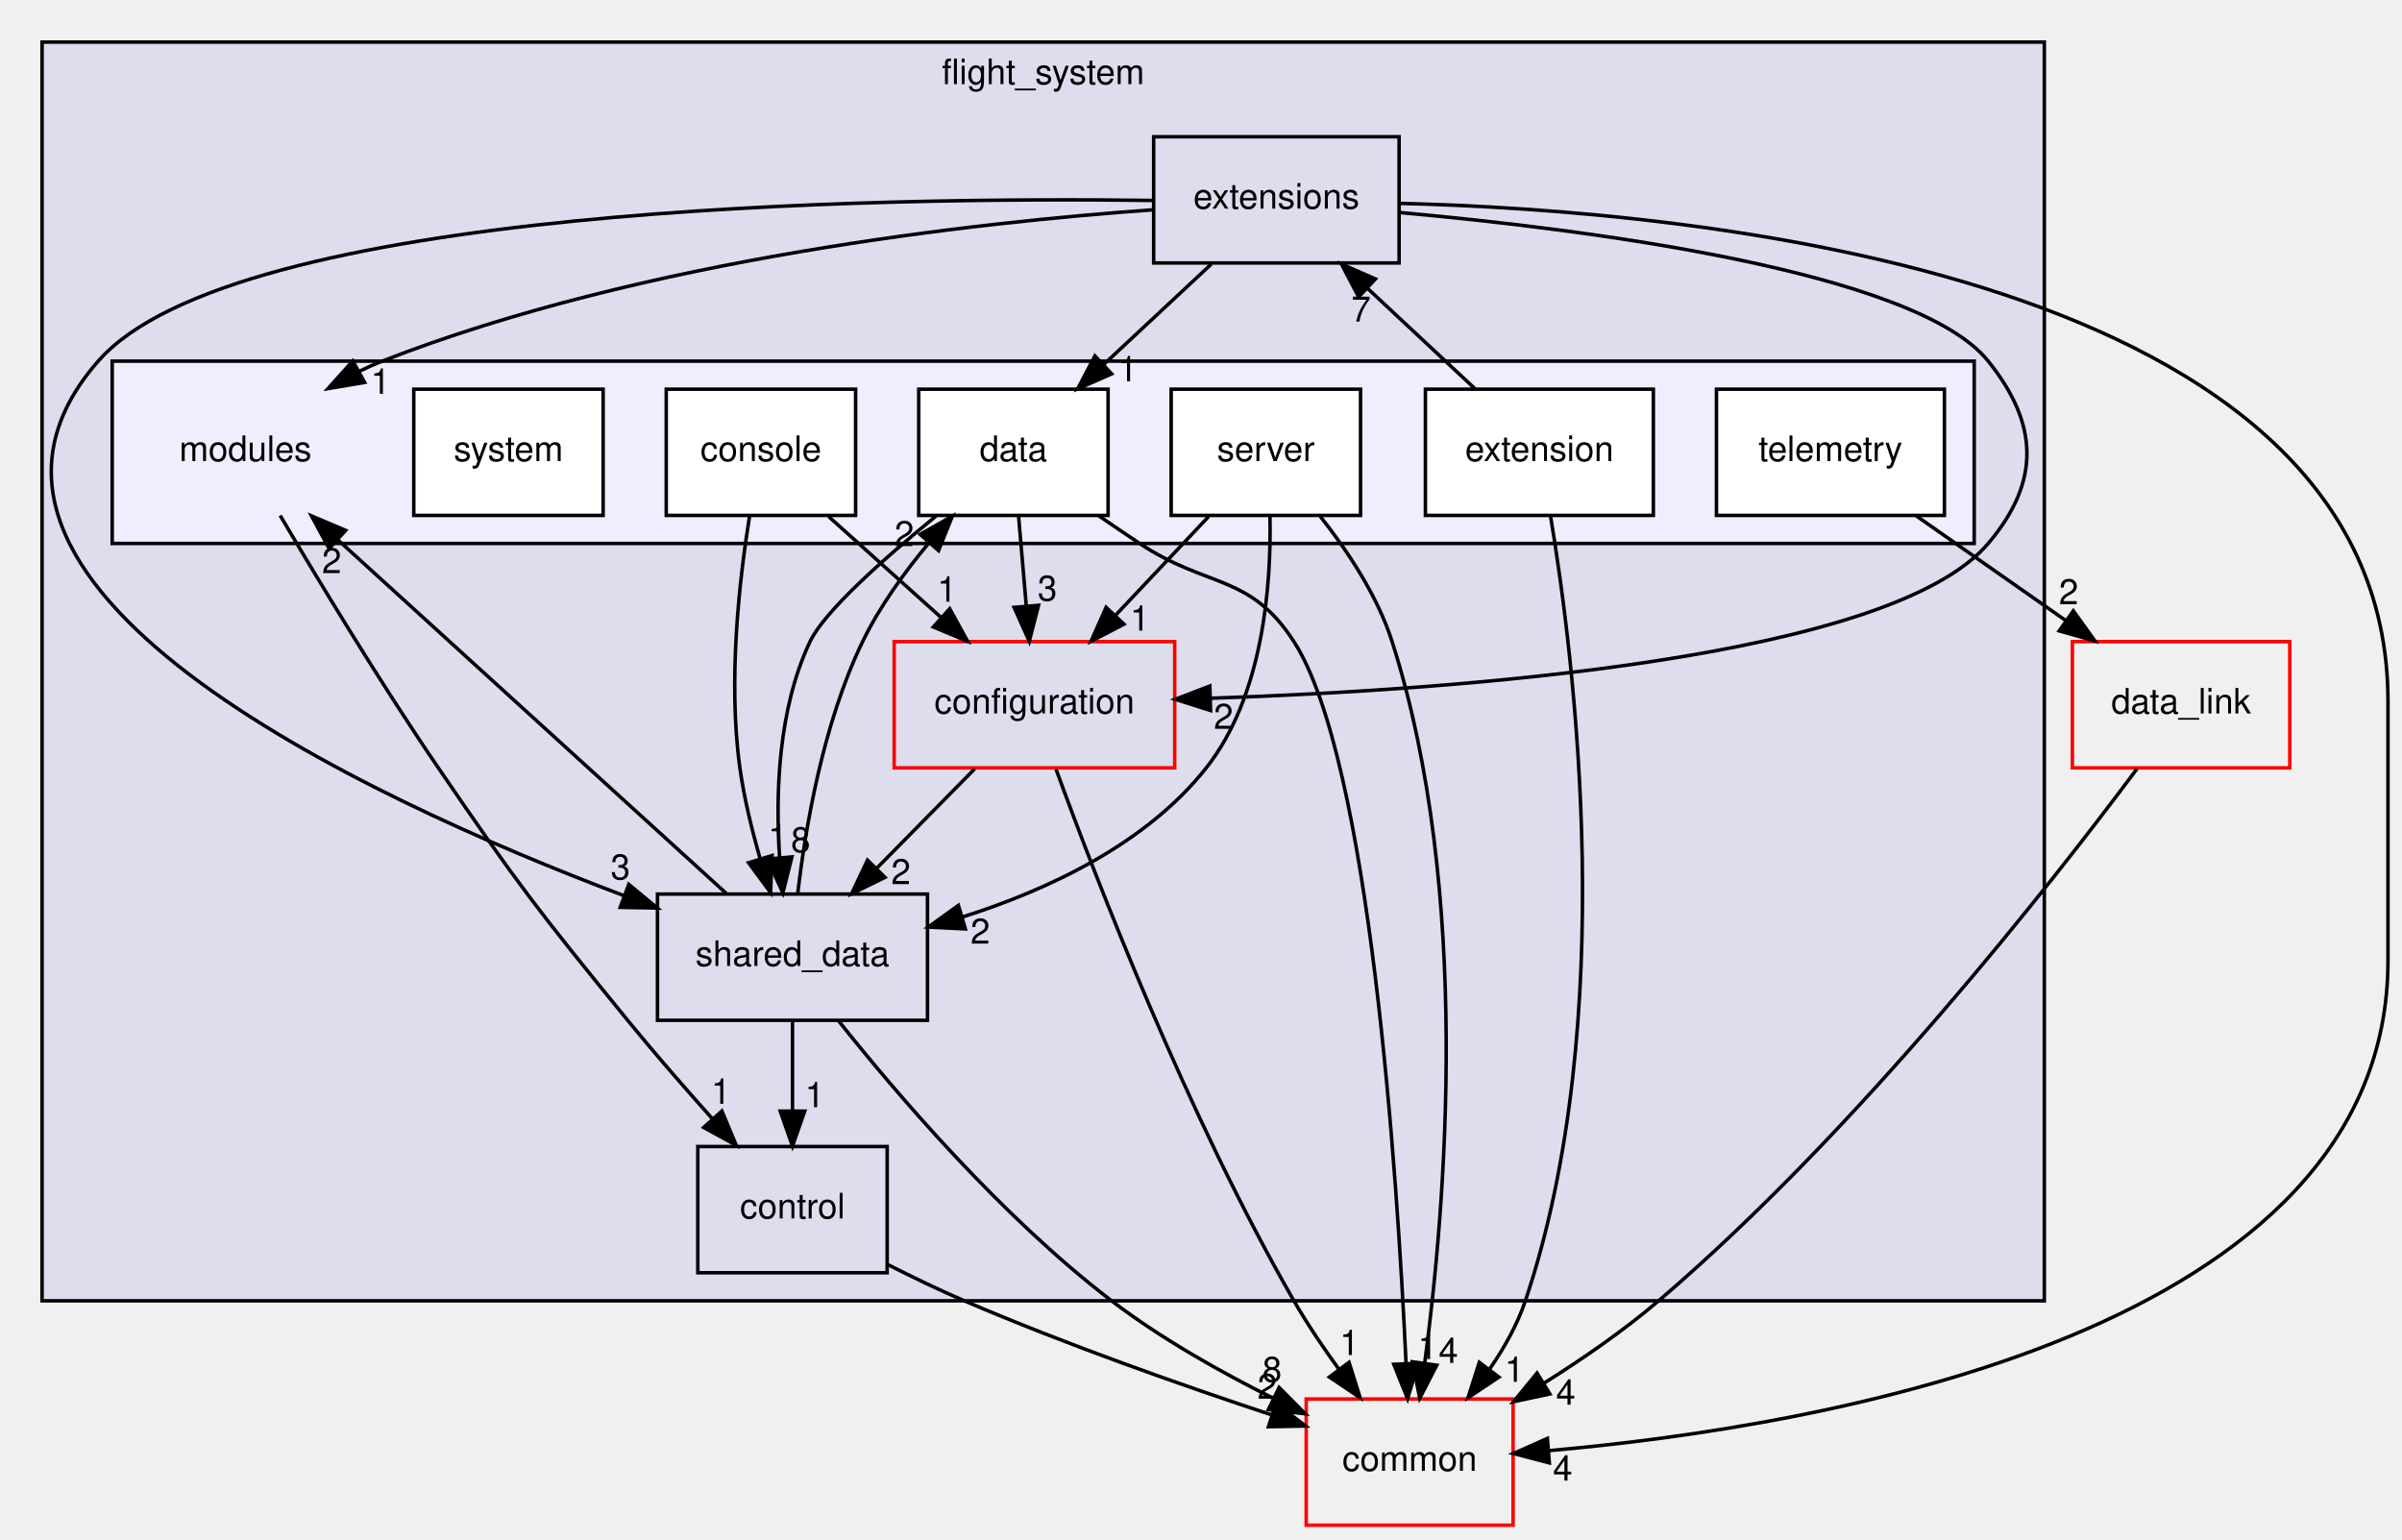
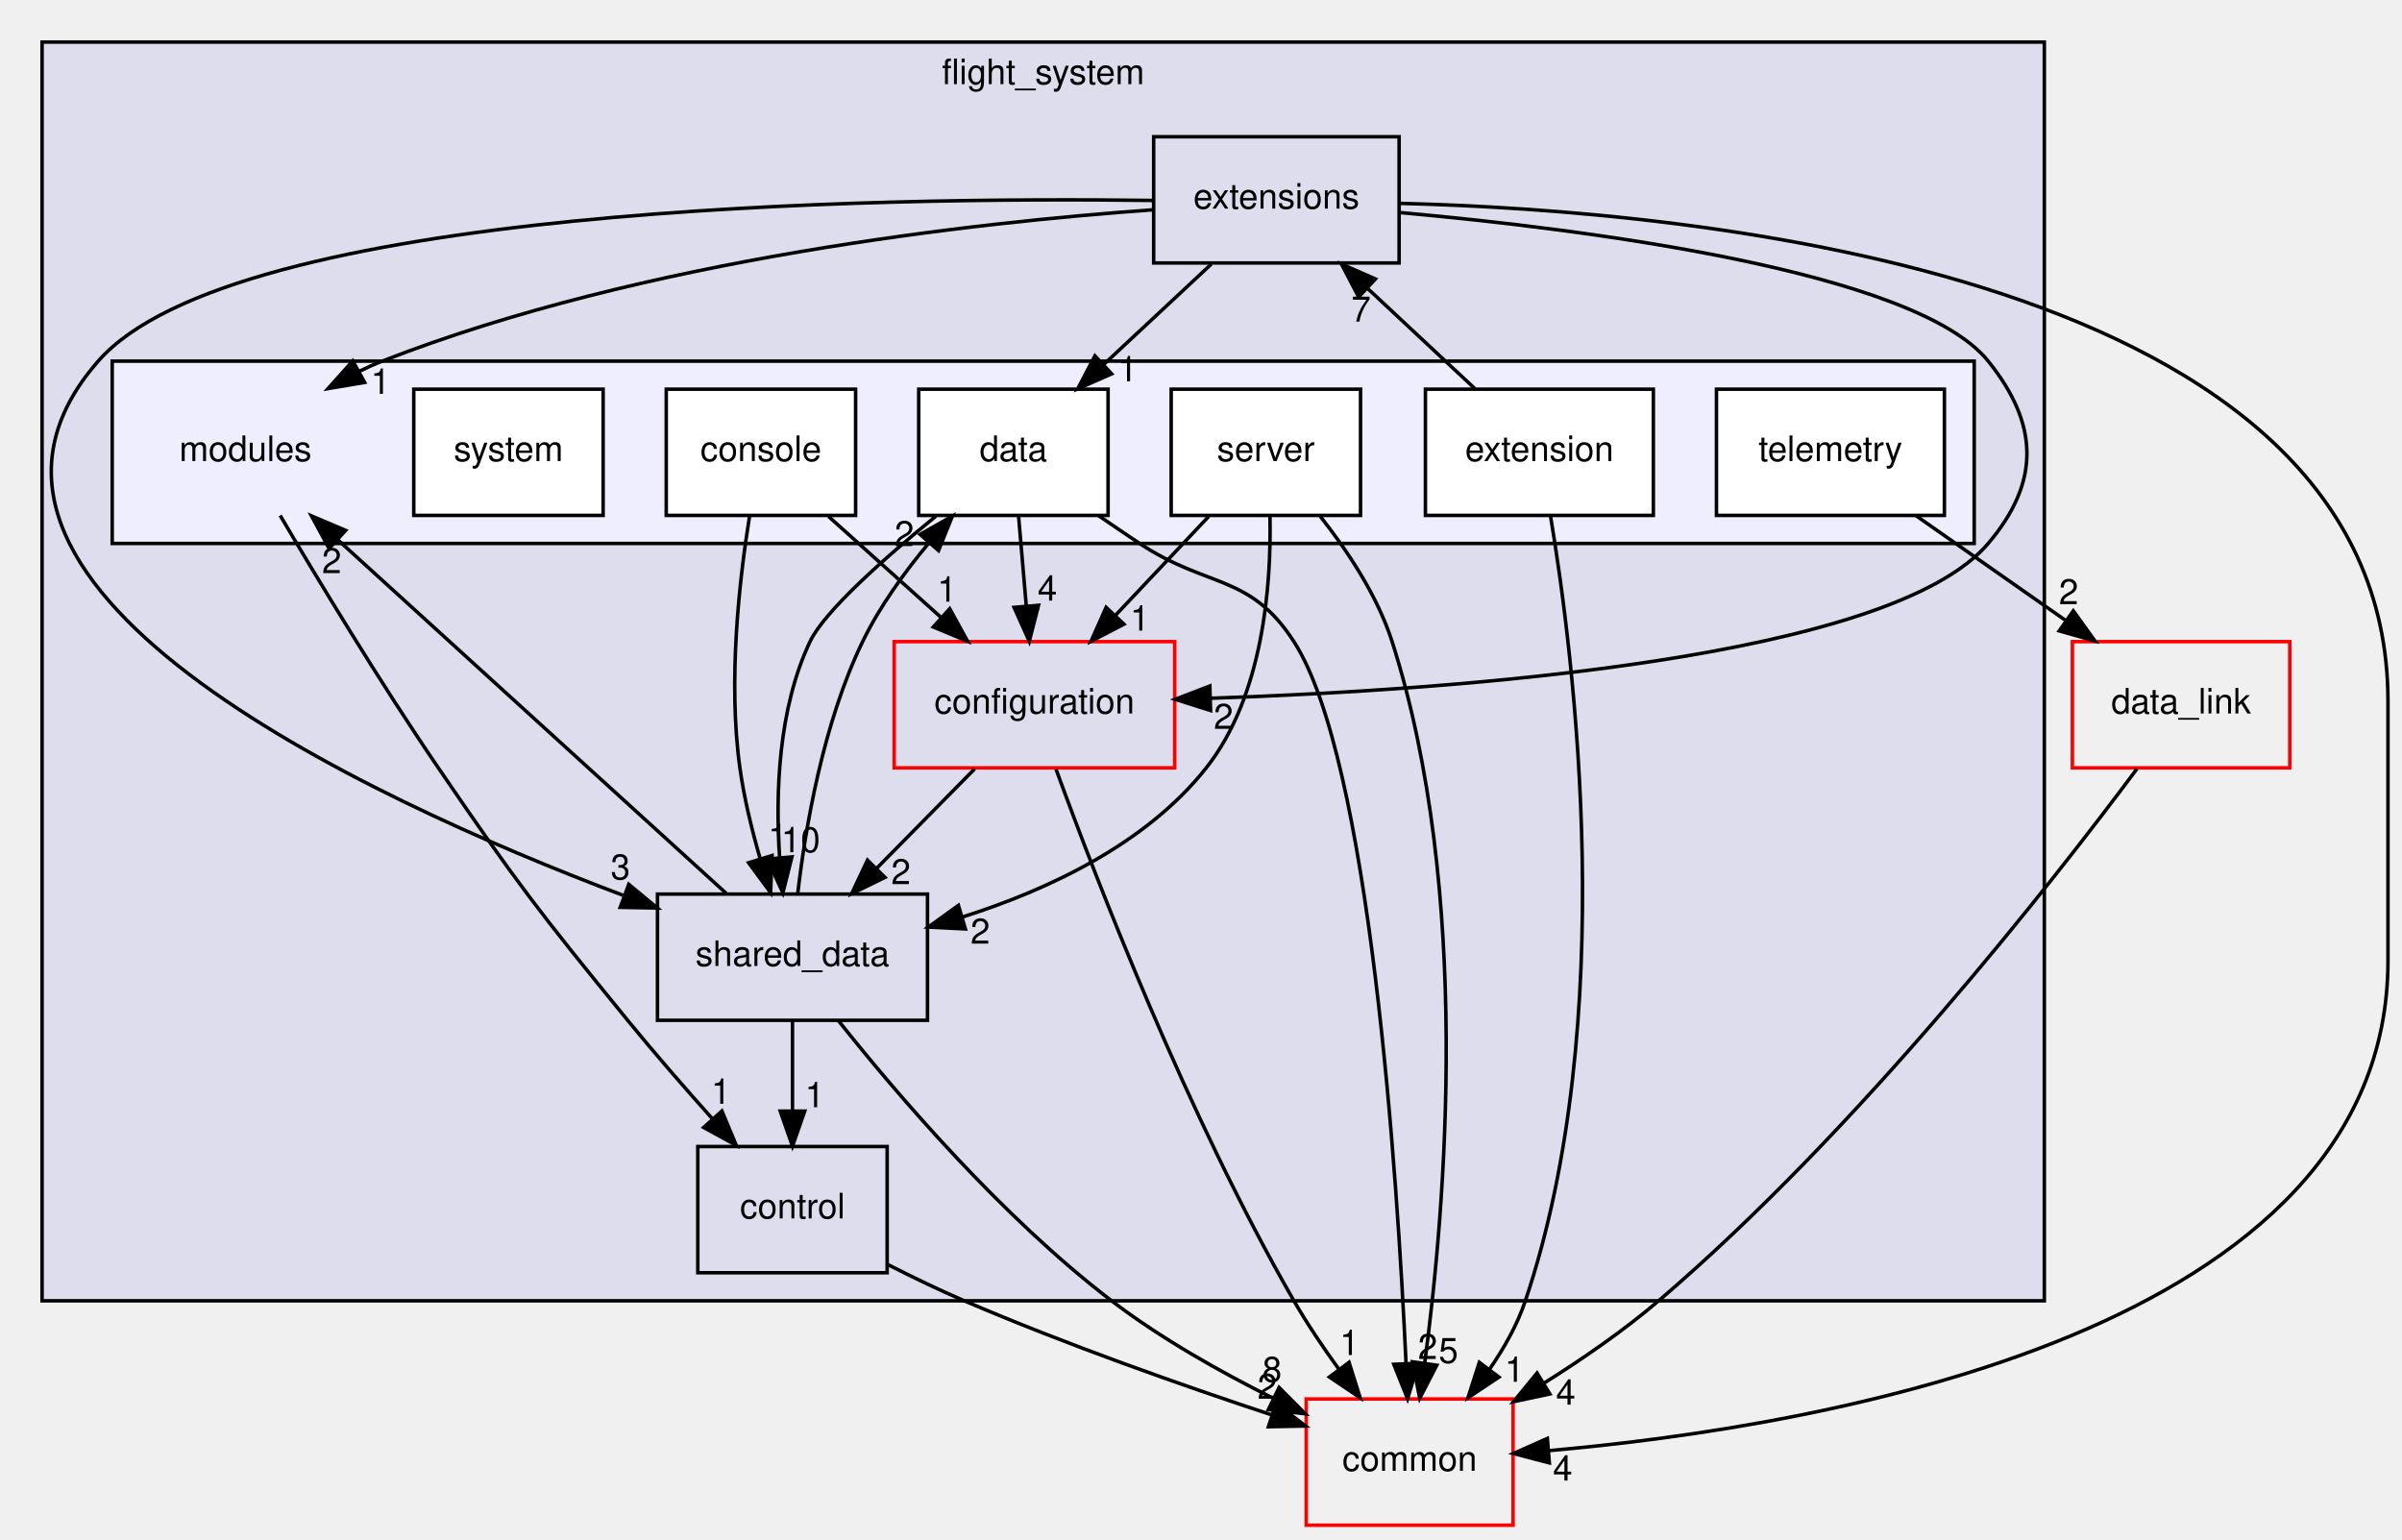
<svg xmlns="http://www.w3.org/2000/svg" xmlns:xlink="http://www.w3.org/1999/xlink" width="685pt" height="439pt" viewBox="0.00 0.00 685.00 439.00">
  <g id="graph0" class="graph" transform="scale(1 1) rotate(0) translate(4 435)">
    <g id="clust1" class="cluster">
      <g id="a_clust1">
        <a xlink:href="dir_c01da38aeecccba744ca70166f7b2585.html" target="_top" xlink:title="flight_system">
          <polygon fill="#ddddee" stroke="black" points="8,-64 8,-423 579,-423 579,-64 8,-64" />
          <text text-anchor="middle" x="293.5" y="-411" font-family="Helvetica,sans-Serif" font-size="10.00">flight_system</text>
        </a>
      </g>
    </g>
    <g id="clust2" class="cluster">
      <g id="a_clust2">
        <a xlink:href="dir_e05090c0c1eb694f05995893ce62415e.html" target="_top">
          <polygon fill="#eeeeff" stroke="black" points="28,-280 28,-332 559,-332 559,-280 28,-280" />
        </a>
      </g>
    </g>
    <g id="node1" class="node">
      <g id="a_node1">
        <a xlink:href="dir_0913318c06f9149a443c65f7bce75294.html" target="_top" xlink:title="configuration">
          <polygon fill="none" stroke="red" points="331,-252 251,-252 251,-216 331,-216 331,-252" />
          <text text-anchor="middle" x="291" y="-231.5" font-family="Helvetica,sans-Serif" font-size="10.00">configuration</text>
        </a>
      </g>
    </g>
    <g id="node2" class="node">
      <g id="a_node2">
        <a xlink:href="dir_a6ea3ebec979fd0368b1e1c22b60b05c.html" target="_top" xlink:title="shared_data">
          <polygon fill="none" stroke="black" points="260.5,-180 183.5,-180 183.5,-144 260.5,-144 260.5,-180" />
          <text text-anchor="middle" x="222" y="-159.5" font-family="Helvetica,sans-Serif" font-size="10.00">shared_data</text>
        </a>
      </g>
    </g>
    <g id="edge10" class="edge">
      <path fill="none" stroke="black" d="M273.94,-215.7C265.5,-207.14 255.18,-196.66 245.96,-187.3" />
      <polygon fill="black" stroke="black" points="248.37,-184.77 238.86,-180.1 243.39,-189.68 248.37,-184.77" />
      <g id="a_edge10-headlabel">
        <a xlink:href="dir_000004_000003.html" target="_top" xlink:title="2">
          <text text-anchor="middle" x="252.92" y="-182.84" font-family="Helvetica,sans-Serif" font-size="10.00">2</text>
        </a>
      </g>
    </g>
    <g id="node12" class="node">
      <g id="a_node12">
        <a xlink:href="dir_fdedb0aba14d44ce9d99bc100e026e6a.html" target="_top" xlink:title="common">
          <polygon fill="none" stroke="red" points="427.5,-36 368.5,-36 368.5,0 427.5,0 427.5,-36" />
          <text text-anchor="middle" x="398" y="-15.5" font-family="Helvetica,sans-Serif" font-size="10.00">common</text>
        </a>
      </g>
    </g>
    <g id="edge11" class="edge">
      <path fill="none" stroke="black" d="M297.16,-215.61C308.57,-184.28 334.62,-116.73 365,-64 368.79,-57.42 373.35,-50.65 377.86,-44.43" />
      <polygon fill="black" stroke="black" points="380.72,-46.45 383.89,-36.34 375.11,-42.26 380.72,-46.45" />
      <g id="a_edge11-headlabel">
        <a xlink:href="dir_000004_000009.html" target="_top" xlink:title="1">
          <text text-anchor="middle" x="380.84" y="-48.53" font-family="Helvetica,sans-Serif" font-size="10.00">1</text>
        </a>
      </g>
    </g>
    <g id="node4" class="node">
      <g id="a_node4">
        <a xlink:href="dir_eaebe00a4f960441a55d24526c4929bc.html" target="_top" xlink:title="control">
          <polygon fill="none" stroke="black" points="249,-108 195,-108 195,-72 249,-72 249,-108" />
          <text text-anchor="middle" x="222" y="-87.5" font-family="Helvetica,sans-Serif" font-size="10.00">control</text>
        </a>
      </g>
    </g>
    <g id="edge17" class="edge">
      <path fill="none" stroke="black" d="M222,-143.7C222,-135.98 222,-126.71 222,-118.11" />
      <polygon fill="black" stroke="black" points="225.5,-118.1 222,-108.1 218.5,-118.1 225.5,-118.1" />
      <g id="a_edge17-headlabel">
        <a xlink:href="dir_000003_000008.html" target="_top" xlink:title="1">
          <text text-anchor="middle" x="228.34" y="-119.2" font-family="Helvetica,sans-Serif" font-size="10.00">1</text>
        </a>
      </g>
    </g>
    <g id="node5" class="node">
      <text text-anchor="middle" x="66" y="-303.5" font-family="Helvetica,sans-Serif" font-size="10.00">modules</text>
    </g>
    <g id="edge16" class="edge">
      <path fill="none" stroke="black" d="M203.12,-180.19C175.44,-205.39 123.74,-252.45 92.34,-281.03" />
      <polygon fill="black" stroke="black" points="89.86,-278.55 84.82,-287.87 94.57,-283.73 89.86,-278.55" />
      <g id="a_edge16-headlabel">
        <a xlink:href="dir_000003_000010.html" target="_top" xlink:title="2">
          <text text-anchor="middle" x="90.6" y="-271.53" font-family="Helvetica,sans-Serif" font-size="10.00">2</text>
        </a>
      </g>
    </g>
    <g id="node7" class="node">
      <g id="a_node7">
        <a xlink:href="dir_50613386f52bf1739ad1dfd1bce81df1.html" target="_top" xlink:title="data">
          <polygon fill="white" stroke="black" points="312,-324 258,-324 258,-288 312,-288 312,-324" />
          <text text-anchor="middle" x="285" y="-303.5" font-family="Helvetica,sans-Serif" font-size="10.00">data</text>
        </a>
      </g>
    </g>
    <g id="edge15" class="edge">
      <path fill="none" stroke="black" d="M223.5,-180.17C225.65,-198.68 230.67,-228.63 242,-252 246.86,-262.02 253.94,-271.82 260.96,-280.22" />
      <polygon fill="black" stroke="black" points="258.38,-282.59 267.6,-287.8 263.65,-277.97 258.38,-282.59" />
      <g id="a_edge15-headlabel">
        <a xlink:href="dir_000003_000014.html" target="_top" xlink:title="2">
          <text text-anchor="middle" x="253.88" y="-279.25" font-family="Helvetica,sans-Serif" font-size="10.00">2</text>
        </a>
      </g>
    </g>
    <g id="edge18" class="edge">
      <path fill="none" stroke="black" d="M235.06,-143.95C251.56,-123.19 281.62,-87.96 313,-64 327.07,-53.26 344.06,-43.7 359.14,-36.18" />
      <polygon fill="black" stroke="black" points="360.77,-39.28 368.24,-31.77 357.71,-32.98 360.77,-39.28" />
      <g id="a_edge18-headlabel">
        <a xlink:href="dir_000003_000009.html" target="_top" xlink:title="8">
          <text text-anchor="middle" x="358.77" y="-40.9" font-family="Helvetica,sans-Serif" font-size="10.00">8</text>
        </a>
      </g>
    </g>
    <g id="node3" class="node">
      <g id="a_node3">
        <a xlink:href="dir_ce90d8ec022607b6aa4b2f9ac20ca422.html" target="_top" xlink:title="extensions">
          <polygon fill="none" stroke="black" points="395,-396 325,-396 325,-360 395,-360 395,-396" />
          <text text-anchor="middle" x="360" y="-375.5" font-family="Helvetica,sans-Serif" font-size="10.00">extensions</text>
        </a>
      </g>
    </g>
    <g id="edge1" class="edge">
      <path fill="none" stroke="black" d="M395.06,-374.39C447.48,-369.69 542.33,-357.76 563,-332 577.47,-313.98 577.95,-297.63 563,-280 535.11,-247.12 411.79,-238.23 341.15,-235.85" />
      <polygon fill="black" stroke="black" points="341.23,-232.35 331.13,-235.55 341.02,-239.35 341.23,-232.35" />
      <g id="a_edge1-headlabel">
        <a xlink:href="dir_000002_000004.html" target="_top" xlink:title="2">
          <text text-anchor="middle" x="344.91" y="-227.12" font-family="Helvetica,sans-Serif" font-size="10.00">2</text>
        </a>
      </g>
    </g>
    <g id="edge3" class="edge">
      <path fill="none" stroke="black" d="M324.95,-377.83C246.95,-378.86 62.85,-376.4 24,-332 -31.47,-268.61 98.78,-207.94 173.73,-179.63" />
      <polygon fill="black" stroke="black" points="175.31,-182.78 183.47,-176.02 172.87,-176.22 175.31,-182.78" />
      <g id="a_edge3-headlabel">
        <a xlink:href="dir_000002_000003.html" target="_top" xlink:title="3">
          <text text-anchor="middle" x="172.93" y="-184.19" font-family="Helvetica,sans-Serif" font-size="10.00">3</text>
        </a>
      </g>
    </g>
    <g id="edge4" class="edge">
      <path fill="none" stroke="black" d="M324.59,-375.15C274.23,-371.55 179.75,-361.19 105,-332 102.87,-331.17 100.73,-330.21 98.61,-329.17" />
      <polygon fill="black" stroke="black" points="99.99,-325.93 89.54,-324.17 96.61,-332.06 99.99,-325.93" />
      <g id="a_edge4-headlabel">
        <a xlink:href="dir_000002_000010.html" target="_top" xlink:title="1">
          <text text-anchor="middle" x="104.51" y="-322.68" font-family="Helvetica,sans-Serif" font-size="10.00">1</text>
        </a>
      </g>
    </g>
    <g id="edge2" class="edge">
      <path fill="none" stroke="black" d="M341.46,-359.7C332.2,-351.05 320.84,-340.45 310.74,-331.03" />
      <polygon fill="black" stroke="black" points="313.02,-328.37 303.33,-324.1 308.25,-333.49 313.02,-328.37" />
      <g id="a_edge2-headlabel">
        <a xlink:href="dir_000002_000014.html" target="_top" xlink:title="1">
          <text text-anchor="middle" x="317.59" y="-326.25" font-family="Helvetica,sans-Serif" font-size="10.00">1</text>
        </a>
      </g>
    </g>
    <g id="edge5" class="edge">
      <path fill="none" stroke="black" d="M395.14,-377C477.67,-374.98 677,-357.42 677,-235 677,-235 677,-235 677,-161 677,-54.98 515,-28.08 437.89,-21.28" />
      <polygon fill="black" stroke="black" points="437.84,-17.77 427.59,-20.45 437.28,-24.75 437.84,-17.77" />
      <g id="a_edge5-headlabel">
        <a xlink:href="dir_000002_000009.html" target="_top" xlink:title="4">
          <text text-anchor="middle" x="441.65" y="-12.73" font-family="Helvetica,sans-Serif" font-size="10.00">4</text>
        </a>
      </g>
    </g>
    <g id="edge23" class="edge">
      <path fill="none" stroke="black" d="M249.17,-74.34C256.19,-70.77 263.81,-67.09 271,-64 299.84,-51.6 333.34,-39.83 358.69,-31.45" />
      <polygon fill="black" stroke="black" points="359.91,-34.73 368.32,-28.29 357.73,-28.08 359.91,-34.73" />
      <g id="a_edge23-headlabel">
        <a xlink:href="dir_000008_000009.html" target="_top" xlink:title="2">
          <text text-anchor="middle" x="357.38" y="-36.05" font-family="Helvetica,sans-Serif" font-size="10.00">2</text>
        </a>
      </g>
    </g>
    <g id="edge25" class="edge">
      <path fill="none" stroke="black" d="M75.9,-287.98C86.58,-269.85 104.32,-240.46 121,-216 143.54,-182.95 149.71,-174.99 175,-144 182.62,-134.66 191.29,-124.71 199.1,-115.98" />
      <polygon fill="black" stroke="black" points="201.87,-118.13 205.96,-108.35 196.67,-113.44 201.87,-118.13" />
      <g id="a_edge25-headlabel">
        <a xlink:href="dir_000010_000008.html" target="_top" xlink:title="1">
          <text text-anchor="middle" x="201.58" y="-120.2" font-family="Helvetica,sans-Serif" font-size="10.00">1</text>
        </a>
      </g>
    </g>
    <g id="node6" class="node">
      <g id="a_node6">
        <a xlink:href="dir_46fbf4aa9190b74d0650a7c2f8be03d8.html" target="_top" xlink:title="console">
          <polygon fill="white" stroke="black" points="240,-324 186,-324 186,-288 240,-288 240,-324" />
          <text text-anchor="middle" x="213" y="-303.5" font-family="Helvetica,sans-Serif" font-size="10.00">console</text>
        </a>
      </g>
    </g>
    <g id="edge8" class="edge">
      <path fill="none" stroke="black" d="M232.28,-287.7C241.92,-279.05 253.73,-268.45 264.23,-259.03" />
      <polygon fill="black" stroke="black" points="266.84,-261.39 271.94,-252.1 262.16,-256.18 266.84,-261.39" />
      <g id="a_edge8-headlabel">
        <a xlink:href="dir_000011_000004.html" target="_top" xlink:title="1">
          <text text-anchor="middle" x="266.06" y="-263.4" font-family="Helvetica,sans-Serif" font-size="10.00">1</text>
        </a>
      </g>
    </g>
    <g id="edge9" class="edge">
      <path fill="none" stroke="black" d="M209.77,-287.86C206.87,-269.89 203.55,-240.85 207,-216 208.18,-207.48 210.39,-198.39 212.75,-190.2" />
      <polygon fill="black" stroke="black" points="216.17,-190.99 215.76,-180.41 209.48,-188.94 216.17,-190.99" />
      <g id="a_edge9-headlabel">
        <a xlink:href="dir_000011_000003.html" target="_top" xlink:title="1">
          <text text-anchor="middle" x="217.83" y="-192.76" font-family="Helvetica,sans-Serif" font-size="10.00">1</text>
        </a>
      </g>
    </g>
    <g id="edge12" class="edge">
      <path fill="none" stroke="black" d="M286.48,-287.7C287.14,-279.98 287.94,-270.71 288.68,-262.11" />
      <polygon fill="black" stroke="black" points="292.17,-262.37 289.53,-252.1 285.19,-261.77 292.17,-262.37" />
      <g id="a_edge12-headlabel">
-         <a xlink:href="dir_000014_000004.html" target="_top" xlink:title="3">
-           <text text-anchor="middle" x="294.69" y="-263.69" font-family="Helvetica,sans-Serif" font-size="10.00">3</text>
+         <a xlink:href="dir_000014_000004.html" target="_top" xlink:title="4">
+           <text text-anchor="middle" x="294.69" y="-263.69" font-family="Helvetica,sans-Serif" font-size="10.00">4</text>
        </a>
      </g>
    </g>
    <g id="edge13" class="edge">
      <path fill="none" stroke="black" d="M262.9,-287.78C248.3,-275.88 231.12,-260.69 227,-252 217.9,-232.83 217.11,-208.67 218.34,-190.36" />
      <polygon fill="black" stroke="black" points="221.84,-190.61 219.26,-180.34 214.86,-189.98 221.84,-190.61" />
      <g id="a_edge13-headlabel">
-         <a xlink:href="dir_000014_000003.html" target="_top" xlink:title="8">
-           <text text-anchor="middle" x="224.34" y="-191.95" font-family="Helvetica,sans-Serif" font-size="10.00">8</text>
+         <a xlink:href="dir_000014_000003.html" target="_top" xlink:title="10">
+           <text text-anchor="middle" x="224.34" y="-191.95" font-family="Helvetica,sans-Serif" font-size="10.00">10</text>
        </a>
      </g>
    </g>
    <g id="edge14" class="edge">
      <path fill="none" stroke="black" d="M309.31,-287.92C313.2,-285.24 317.2,-282.53 321,-280 340.3,-267.16 352.45,-271.48 365,-252 386.63,-218.42 394.47,-100.21 396.97,-46.24" />
      <polygon fill="black" stroke="black" points="400.47,-46.19 397.41,-36.05 393.48,-45.89 400.47,-46.19" />
      <g id="a_edge14-headlabel">
-         <a xlink:href="dir_000014_000009.html" target="_top" xlink:title="1">
-           <text text-anchor="middle" x="403.15" y="-47.4" font-family="Helvetica,sans-Serif" font-size="10.00">1</text>
+         <a xlink:href="dir_000014_000009.html" target="_top" xlink:title="2">
+           <text text-anchor="middle" x="403.15" y="-47.4" font-family="Helvetica,sans-Serif" font-size="10.00">2</text>
        </a>
      </g>
    </g>
    <g id="node8" class="node">
      <g id="a_node8">
        <a xlink:href="dir_89e236299e2171734384aa0348a682fc.html" target="_top" xlink:title="extension">
          <polygon fill="white" stroke="black" points="467.5,-324 402.5,-324 402.5,-288 467.5,-288 467.5,-324" />
          <text text-anchor="middle" x="435" y="-303.5" font-family="Helvetica,sans-Serif" font-size="10.00">extension</text>
        </a>
      </g>
    </g>
    <g id="edge6" class="edge">
      <path fill="none" stroke="black" d="M416.67,-324.1C407.44,-332.72 396.09,-343.32 385.98,-352.76" />
      <polygon fill="black" stroke="black" points="383.46,-350.31 378.54,-359.7 388.24,-355.43 383.46,-350.31" />
      <g id="a_edge6-headlabel">
        <a xlink:href="dir_000015_000002.html" target="_top" xlink:title="7">
          <text text-anchor="middle" x="384.15" y="-343.29" font-family="Helvetica,sans-Serif" font-size="10.00">7</text>
        </a>
      </g>
    </g>
    <g id="edge7" class="edge">
      <path fill="none" stroke="black" d="M438.19,-287.75C444.93,-247.34 457.9,-143.91 431,-64 428.72,-57.21 425,-50.6 420.87,-44.61" />
      <polygon fill="black" stroke="black" points="423.46,-42.23 414.64,-36.36 417.87,-46.45 423.46,-42.23" />
      <g id="a_edge7-headlabel">
        <a xlink:href="dir_000015_000009.html" target="_top" xlink:title="1">
          <text text-anchor="middle" x="427.89" y="-40.89" font-family="Helvetica,sans-Serif" font-size="10.00">1</text>
        </a>
      </g>
    </g>
    <g id="node9" class="node">
      <g id="a_node9">
        <a xlink:href="dir_6a1a7ae4e0d2a76d998db4a3e73a8a91.html" target="_top" xlink:title="server">
          <polygon fill="white" stroke="black" points="384,-324 330,-324 330,-288 384,-288 384,-324" />
          <text text-anchor="middle" x="357" y="-303.5" font-family="Helvetica,sans-Serif" font-size="10.00">server</text>
        </a>
      </g>
    </g>
    <g id="edge20" class="edge">
      <path fill="none" stroke="black" d="M340.69,-287.7C332.69,-279.22 322.93,-268.86 314.18,-259.58" />
      <polygon fill="black" stroke="black" points="316.53,-256.98 307.13,-252.1 311.44,-261.78 316.53,-256.98" />
      <g id="a_edge20-headlabel">
        <a xlink:href="dir_000025_000004.html" target="_top" xlink:title="1">
          <text text-anchor="middle" x="321.07" y="-255.15" font-family="Helvetica,sans-Serif" font-size="10.00">1</text>
        </a>
      </g>
    </g>
    <g id="edge21" class="edge">
      <path fill="none" stroke="black" d="M358.17,-287.68C358.56,-268.21 356.29,-236.61 340,-216 322.87,-194.32 294.94,-181.23 270.56,-173.49" />
      <polygon fill="black" stroke="black" points="271.3,-170.06 260.72,-170.59 269.32,-176.78 271.3,-170.06" />
      <g id="a_edge21-headlabel">
        <a xlink:href="dir_000025_000003.html" target="_top" xlink:title="2">
          <text text-anchor="middle" x="275.55" y="-165.86" font-family="Helvetica,sans-Serif" font-size="10.00">2</text>
        </a>
      </g>
    </g>
    <g id="edge22" class="edge">
      <path fill="none" stroke="black" d="M372.5,-287.74C380.23,-277.98 388.8,-265.14 393,-252 415.8,-180.61 408.22,-90.55 402.29,-46.21" />
      <polygon fill="black" stroke="black" points="405.74,-45.62 400.88,-36.21 398.81,-46.6 405.74,-45.62" />
      <g id="a_edge22-headlabel">
-         <a xlink:href="dir_000025_000009.html" target="_top" xlink:title="4">
-           <text text-anchor="middle" x="409.06" y="-46.28" font-family="Helvetica,sans-Serif" font-size="10.00">4</text>
+         <a xlink:href="dir_000025_000009.html" target="_top" xlink:title="5">
+           <text text-anchor="middle" x="409.06" y="-46.28" font-family="Helvetica,sans-Serif" font-size="10.00">5</text>
        </a>
      </g>
    </g>
    <g id="node10" class="node">
      <g id="a_node10">
        <a xlink:href="dir_efeb4dce32cb16d9592c58da5a5b7482.html" target="_top" xlink:title="system">
          <polygon fill="white" stroke="black" points="168,-324 114,-324 114,-288 168,-288 168,-324" />
          <text text-anchor="middle" x="141" y="-303.5" font-family="Helvetica,sans-Serif" font-size="10.00">system</text>
        </a>
      </g>
    </g>
    <g id="node11" class="node">
      <g id="a_node11">
        <a xlink:href="dir_a3c095105aaa6f1d44ce21e2315ac234.html" target="_top" xlink:title="telemetry">
          <polygon fill="white" stroke="black" points="550.5,-324 485.5,-324 485.5,-288 550.5,-288 550.5,-324" />
          <text text-anchor="middle" x="518" y="-303.5" font-family="Helvetica,sans-Serif" font-size="10.00">telemetry</text>
        </a>
      </g>
    </g>
    <g id="node13" class="node">
      <g id="a_node13">
        <a xlink:href="dir_9e13822d6f50eff95d717eea3469af92.html" target="_top" xlink:title="data_link">
          <polygon fill="none" stroke="red" points="649,-252 587,-252 587,-216 649,-216 649,-252" />
          <text text-anchor="middle" x="618" y="-231.5" font-family="Helvetica,sans-Serif" font-size="10.00">data_link</text>
        </a>
      </g>
    </g>
    <g id="edge19" class="edge">
      <path fill="none" stroke="black" d="M542.46,-287.88C555.3,-278.89 571.2,-267.76 585.09,-258.03" />
      <polygon fill="black" stroke="black" points="587.26,-260.79 593.44,-252.19 583.24,-255.06 587.26,-260.79" />
      <g id="a_edge19-headlabel">
        <a xlink:href="dir_000028_000018.html" target="_top" xlink:title="2">
          <text text-anchor="middle" x="585.94" y="-262.68" font-family="Helvetica,sans-Serif" font-size="10.00">2</text>
        </a>
      </g>
    </g>
    <g id="edge24" class="edge">
      <path fill="none" stroke="black" d="M605.43,-215.74C581.37,-183.44 526.12,-112.76 469,-64 459.02,-55.48 447.28,-47.39 436.26,-40.48" />
      <polygon fill="black" stroke="black" points="437.98,-37.43 427.62,-35.21 434.33,-43.4 437.98,-37.43" />
      <g id="a_edge24-headlabel">
        <a xlink:href="dir_000018_000009.html" target="_top" xlink:title="4">
          <text text-anchor="middle" x="442.53" y="-34.38" font-family="Helvetica,sans-Serif" font-size="10.00">4</text>
        </a>
      </g>
    </g>
  </g>
</svg>
